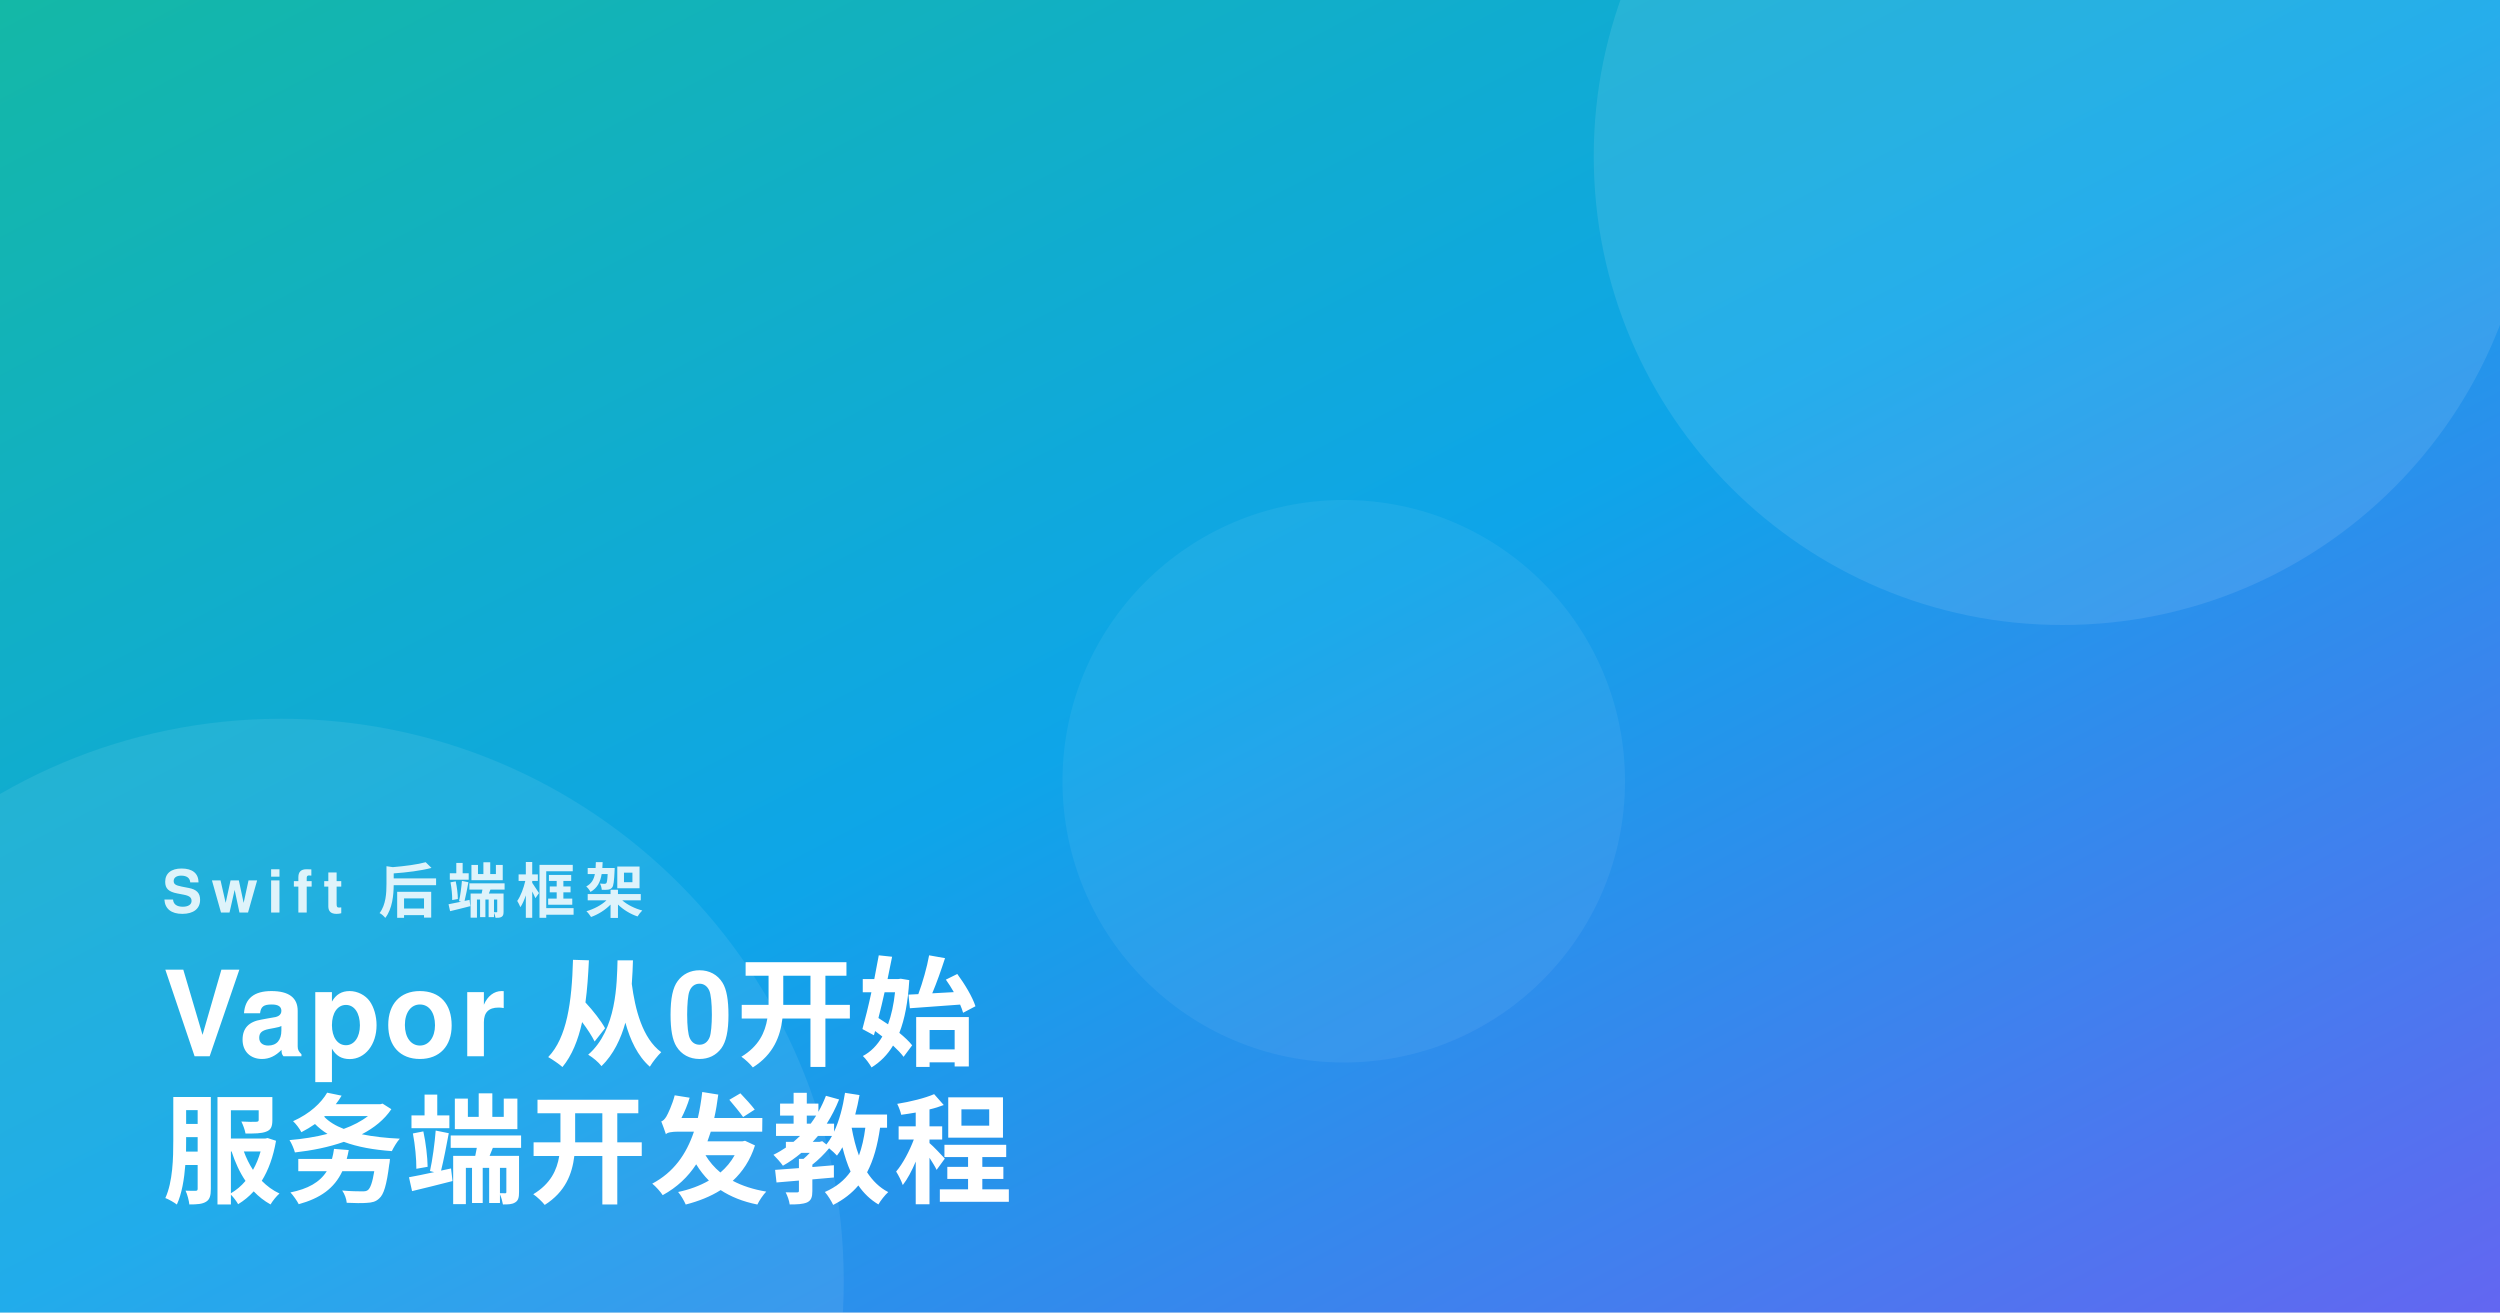
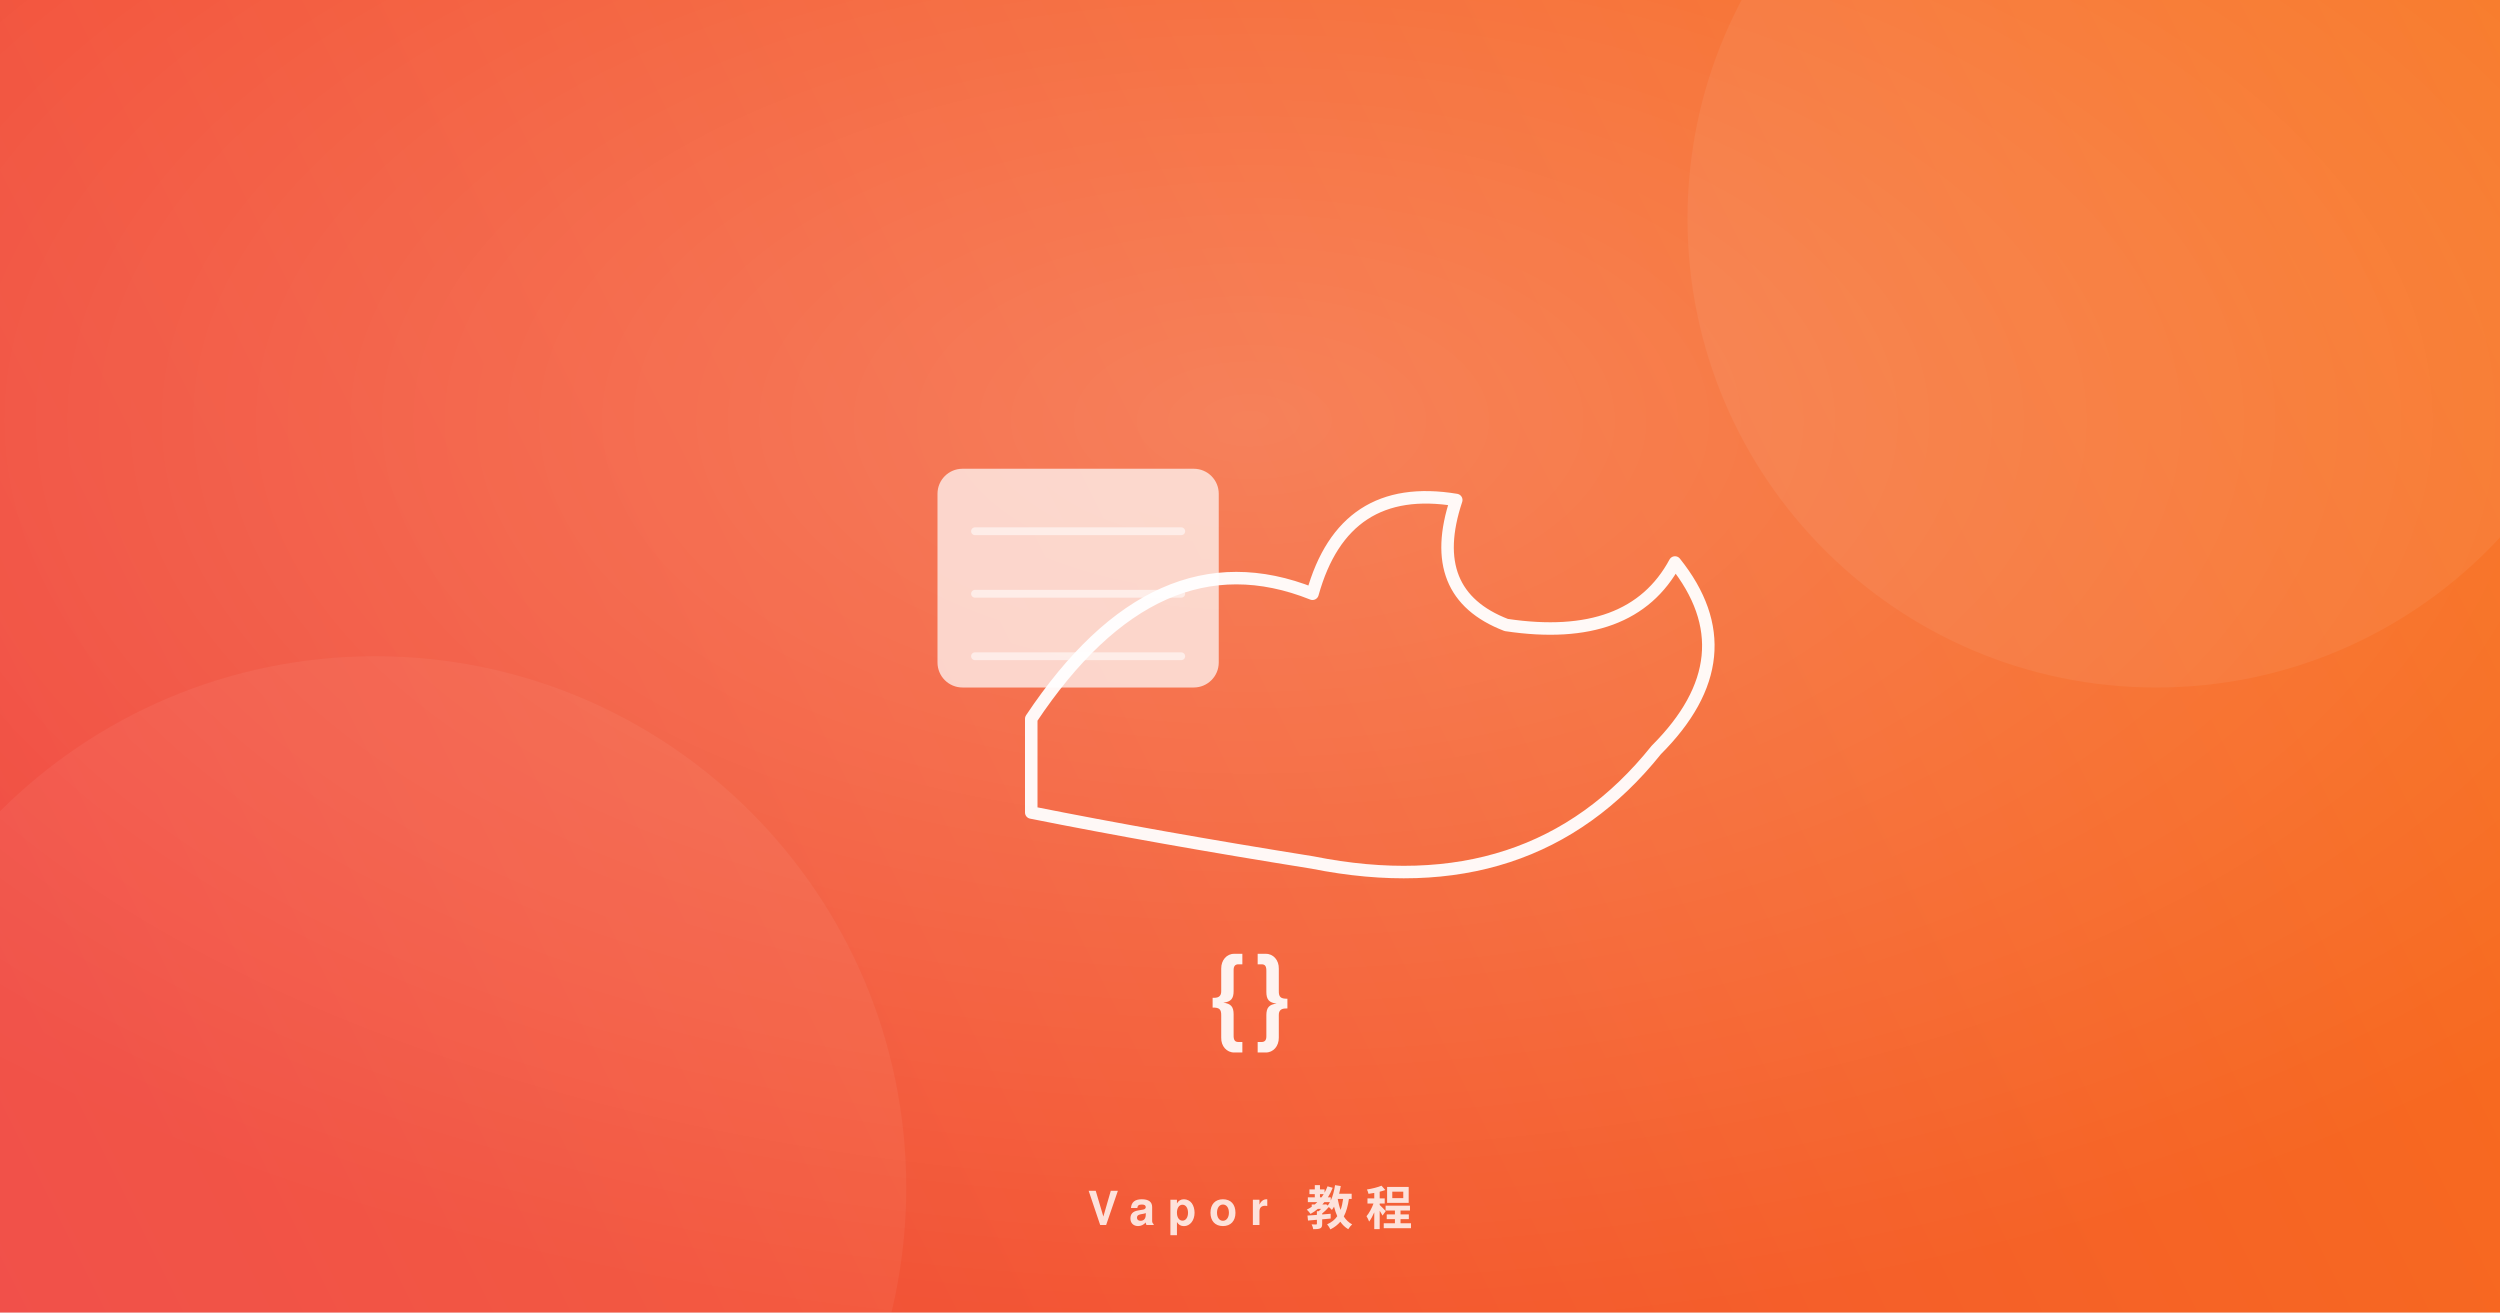
<svg xmlns="http://www.w3.org/2000/svg" viewBox="0 0 800 420" preserveAspectRatio="xMidYMid slice">
  <defs>
-     <linearGradient id="g" x1="0" y1="0" x2="1" y2="1">
-       <stop offset="0" stop-color="#14b8a6" />
-       <stop offset="0.5" stop-color="#0ea5e9" />
-       <stop offset="1" stop-color="#6366f1" />
+     <linearGradient id="bg" x1="0" y1="0" x2="1" y2="1" gradientTransform="rotate(120 .5 .5)">
+       <stop offset="0" stop-color="#f97316" />
+       <stop offset="1" stop-color="#ef4444" />
    </linearGradient>
+     <radialGradient id="glow" cx="0.5" cy="0.32" r="0.7">
+       <stop offset="0" stop-color="#ffffff" stop-opacity="0.22" />
+       <stop offset="1" stop-color="#ffffff" stop-opacity="0" />
+     </radialGradient>
  </defs>
-   <rect width="800" height="420" fill="url(#g)" />
-   <circle cx="660" cy="50" r="150" fill="#ffffff" opacity="0.10" />
-   <circle cx="90" cy="410" r="180" fill="#ffffff" opacity="0.08" />
-   <circle cx="430" cy="250" r="90" fill="#ffffff" opacity="0.06" />
-   <text x="52" y="292" font-family="-apple-system,BlinkMacSystemFont,Segoe UI,Helvetica,Arial,sans-serif" font-size="19" font-weight="600" fill="#ffffff" opacity="0.85" letter-spacing="3">Swift 后端框架</text>
-   <text x="52" y="338" font-family="-apple-system,BlinkMacSystemFont,Segoe UI,Helvetica,Arial,sans-serif" font-size="38" font-weight="700" fill="#ffffff" letter-spacing="1">Vapor 从0开始</text>
-   <text x="52" y="382" font-family="-apple-system,BlinkMacSystemFont,Segoe UI,Helvetica,Arial,sans-serif" font-size="38" font-weight="700" fill="#ffffff" letter-spacing="1">服务端开发教程</text>
+   <rect width="800" height="420" fill="url(#bg)" />
+   <rect width="800" height="420" fill="url(#glow)" />
+   <circle cx="690" cy="70" r="150" fill="#ffffff" opacity="0.06" />
+   <circle cx="120" cy="380" r="170" fill="#ffffff" opacity="0.05" />
+   <path d="M330 230 q40 -60 90 -40 q10 -36 46 -30 q-10 30 16 40 q40 6 54 -20 q24 30 -6 60 q-40 50 -110 36 q-50 -8 -90 -16 z" fill="none" stroke="#ffffff" stroke-width="4" stroke-linecap="round" stroke-linejoin="round" opacity="0.95" />
+   <rect x="300" y="150" width="90" height="70" rx="8" fill="#ffffff" opacity="0.7" />
+   <path d="M312 170 h66 M312 190 h66 M312 210 h66" fill="none" stroke="#ffffff" stroke-width="2.5" stroke-linecap="round" stroke-linejoin="round" opacity="0.55" />
+   <text x="400" y="330" text-anchor="middle" font-family="-apple-system,BlinkMacSystemFont,Segoe UI,Helvetica,Arial,sans-serif" font-size="34" font-weight="700" fill="#ffffff" opacity="0.92">{}</text>
+   <text x="400" y="392" text-anchor="middle" font-family="-apple-system,BlinkMacSystemFont,Segoe UI,Helvetica,Arial,sans-serif" font-size="15" font-weight="600" fill="#ffffff" opacity="0.82" letter-spacing="4">Vapor 教程</text>
</svg>
